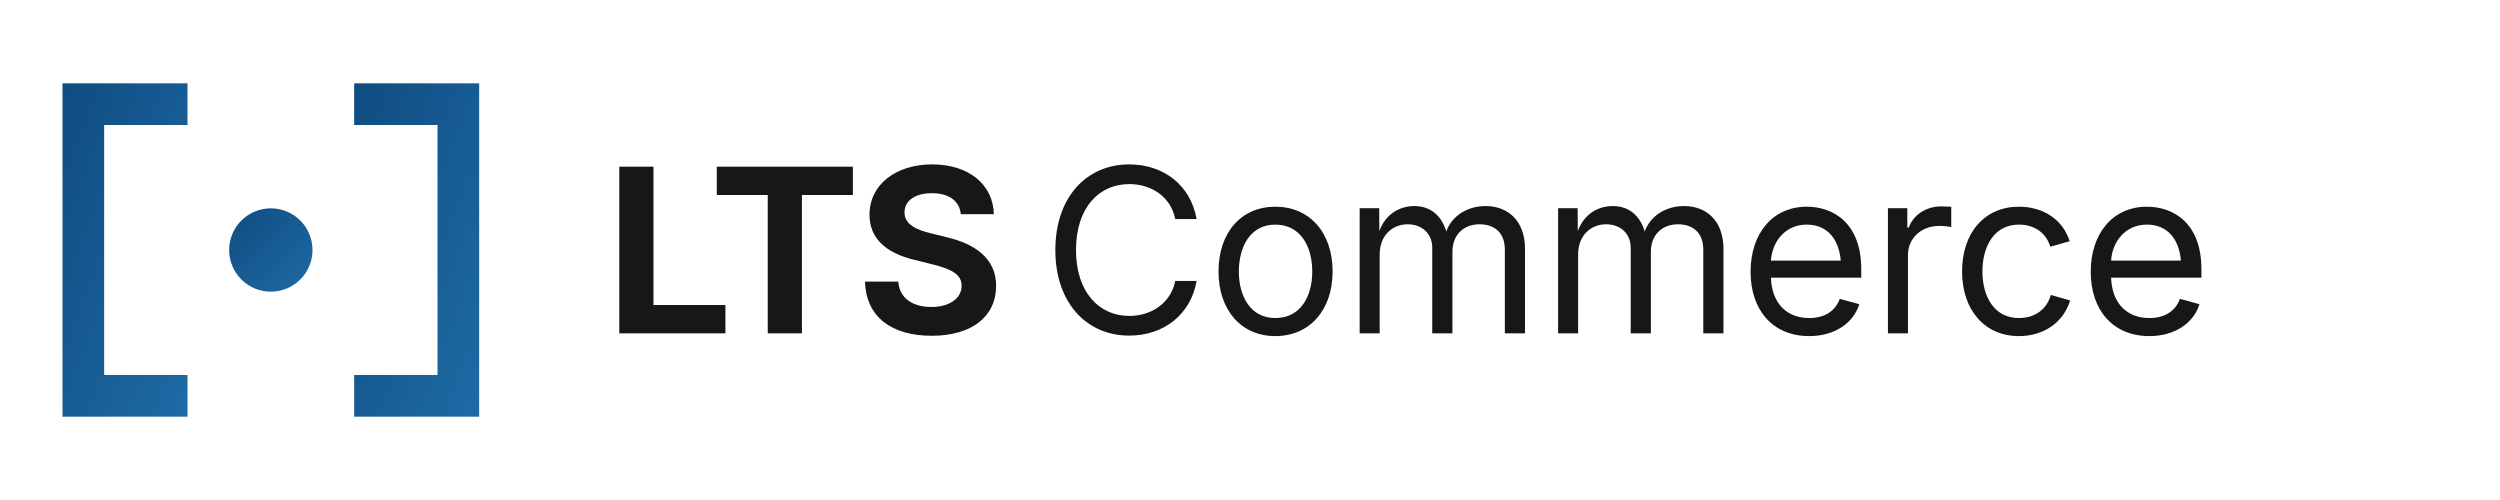
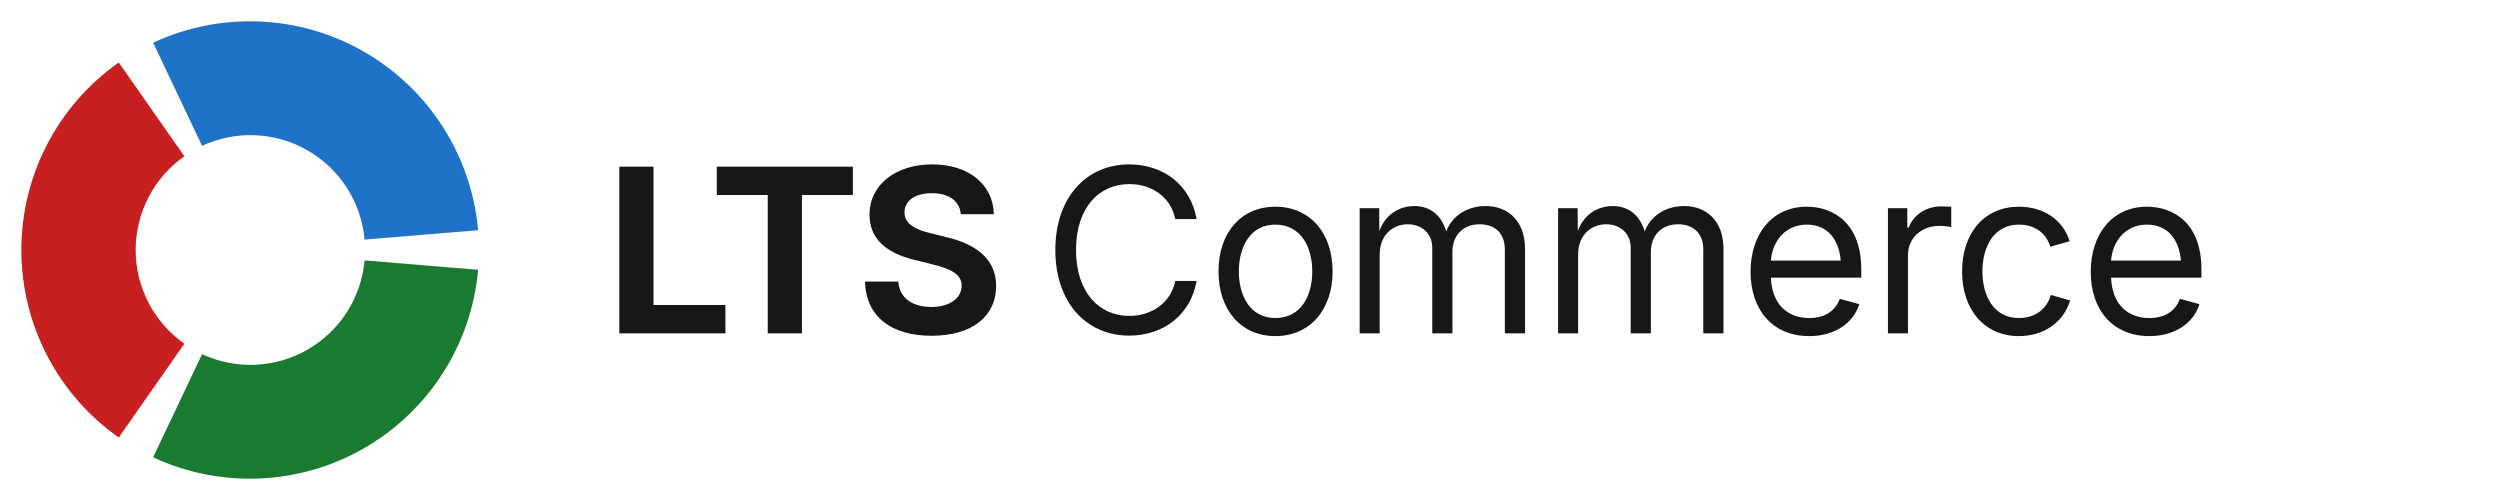
<svg xmlns="http://www.w3.org/2000/svg" viewBox="0 0 240 48" width="240" height="48">
-   <defs>
-     <linearGradient id="brandGradient" x1="0%" y1="0%" x2="100%" y2="100%">
-       <stop offset="0%" stop-color="#0F4C81" />
-       <stop offset="100%" stop-color="#1E6BA5" />
-     </linearGradient>
-     <linearGradient id="monoGradient" x1="0%" y1="0%" x2="100%" y2="0%">
-       <stop offset="0%" stop-color="#FFFFFF" />
-       <stop offset="100%" stop-color="#FFFFFF" />
-     </linearGradient>
-   </defs>
-   <g id="mark">
-     <path d="M6 8 L18 8 L18 12 L10 12 L10 36 L18 36 L18 40 L6 40 L6 8 Z" fill="url(#brandGradient)" />
-     <path d="M34 8 L46 8 L46 40 L34 40 L34 36 L42 36 L42 12 L34 12 L34 8 Z" fill="url(#brandGradient)" />
-     <circle cx="26" cy="24" r="4" fill="url(#brandGradient)" />
-   </g>
-   <g id="wordmark" fill="#171717">
-     <text x="58" y="32" font-family="Inter, sans-serif" font-size="22" font-weight="700" letter-spacing="-0.02em">LTS</text>
-     <text x="100" y="32" font-family="Inter, sans-serif" font-size="22" font-weight="400" letter-spacing="-0.01em">Commerce</text>
-   </g>
+   <path d="M 45.9 25.9 A 22 22 0 0 1 14.7 43.9 L 19.4 34.0 A 11 11 0 0 0 35.0 25.0 Z" fill="#1A7A30" />
+   <path d="M 11.4 42.0 A 22 22 0 0 1 11.4 6.0 L 17.7 15.0 A 11 11 0 0 0 17.7 33.0 Z" fill="#C82020" />
+   <path d="M 14.7 4.1 A 22 22 0 0 1 45.9 22.1 L 35.0 23.0 A 11 11 0 0 0 19.4 14.0 Z" fill="#1E72C8" />
+   <text x="58" y="32" font-family="Inter, sans-serif" font-size="22" font-weight="700" letter-spacing="-0.02em" fill="#171717">LTS</text>
+   <text x="100" y="32" font-family="Inter, sans-serif" font-size="22" font-weight="400" letter-spacing="-0.01em" fill="#171717">Commerce</text>
</svg>
